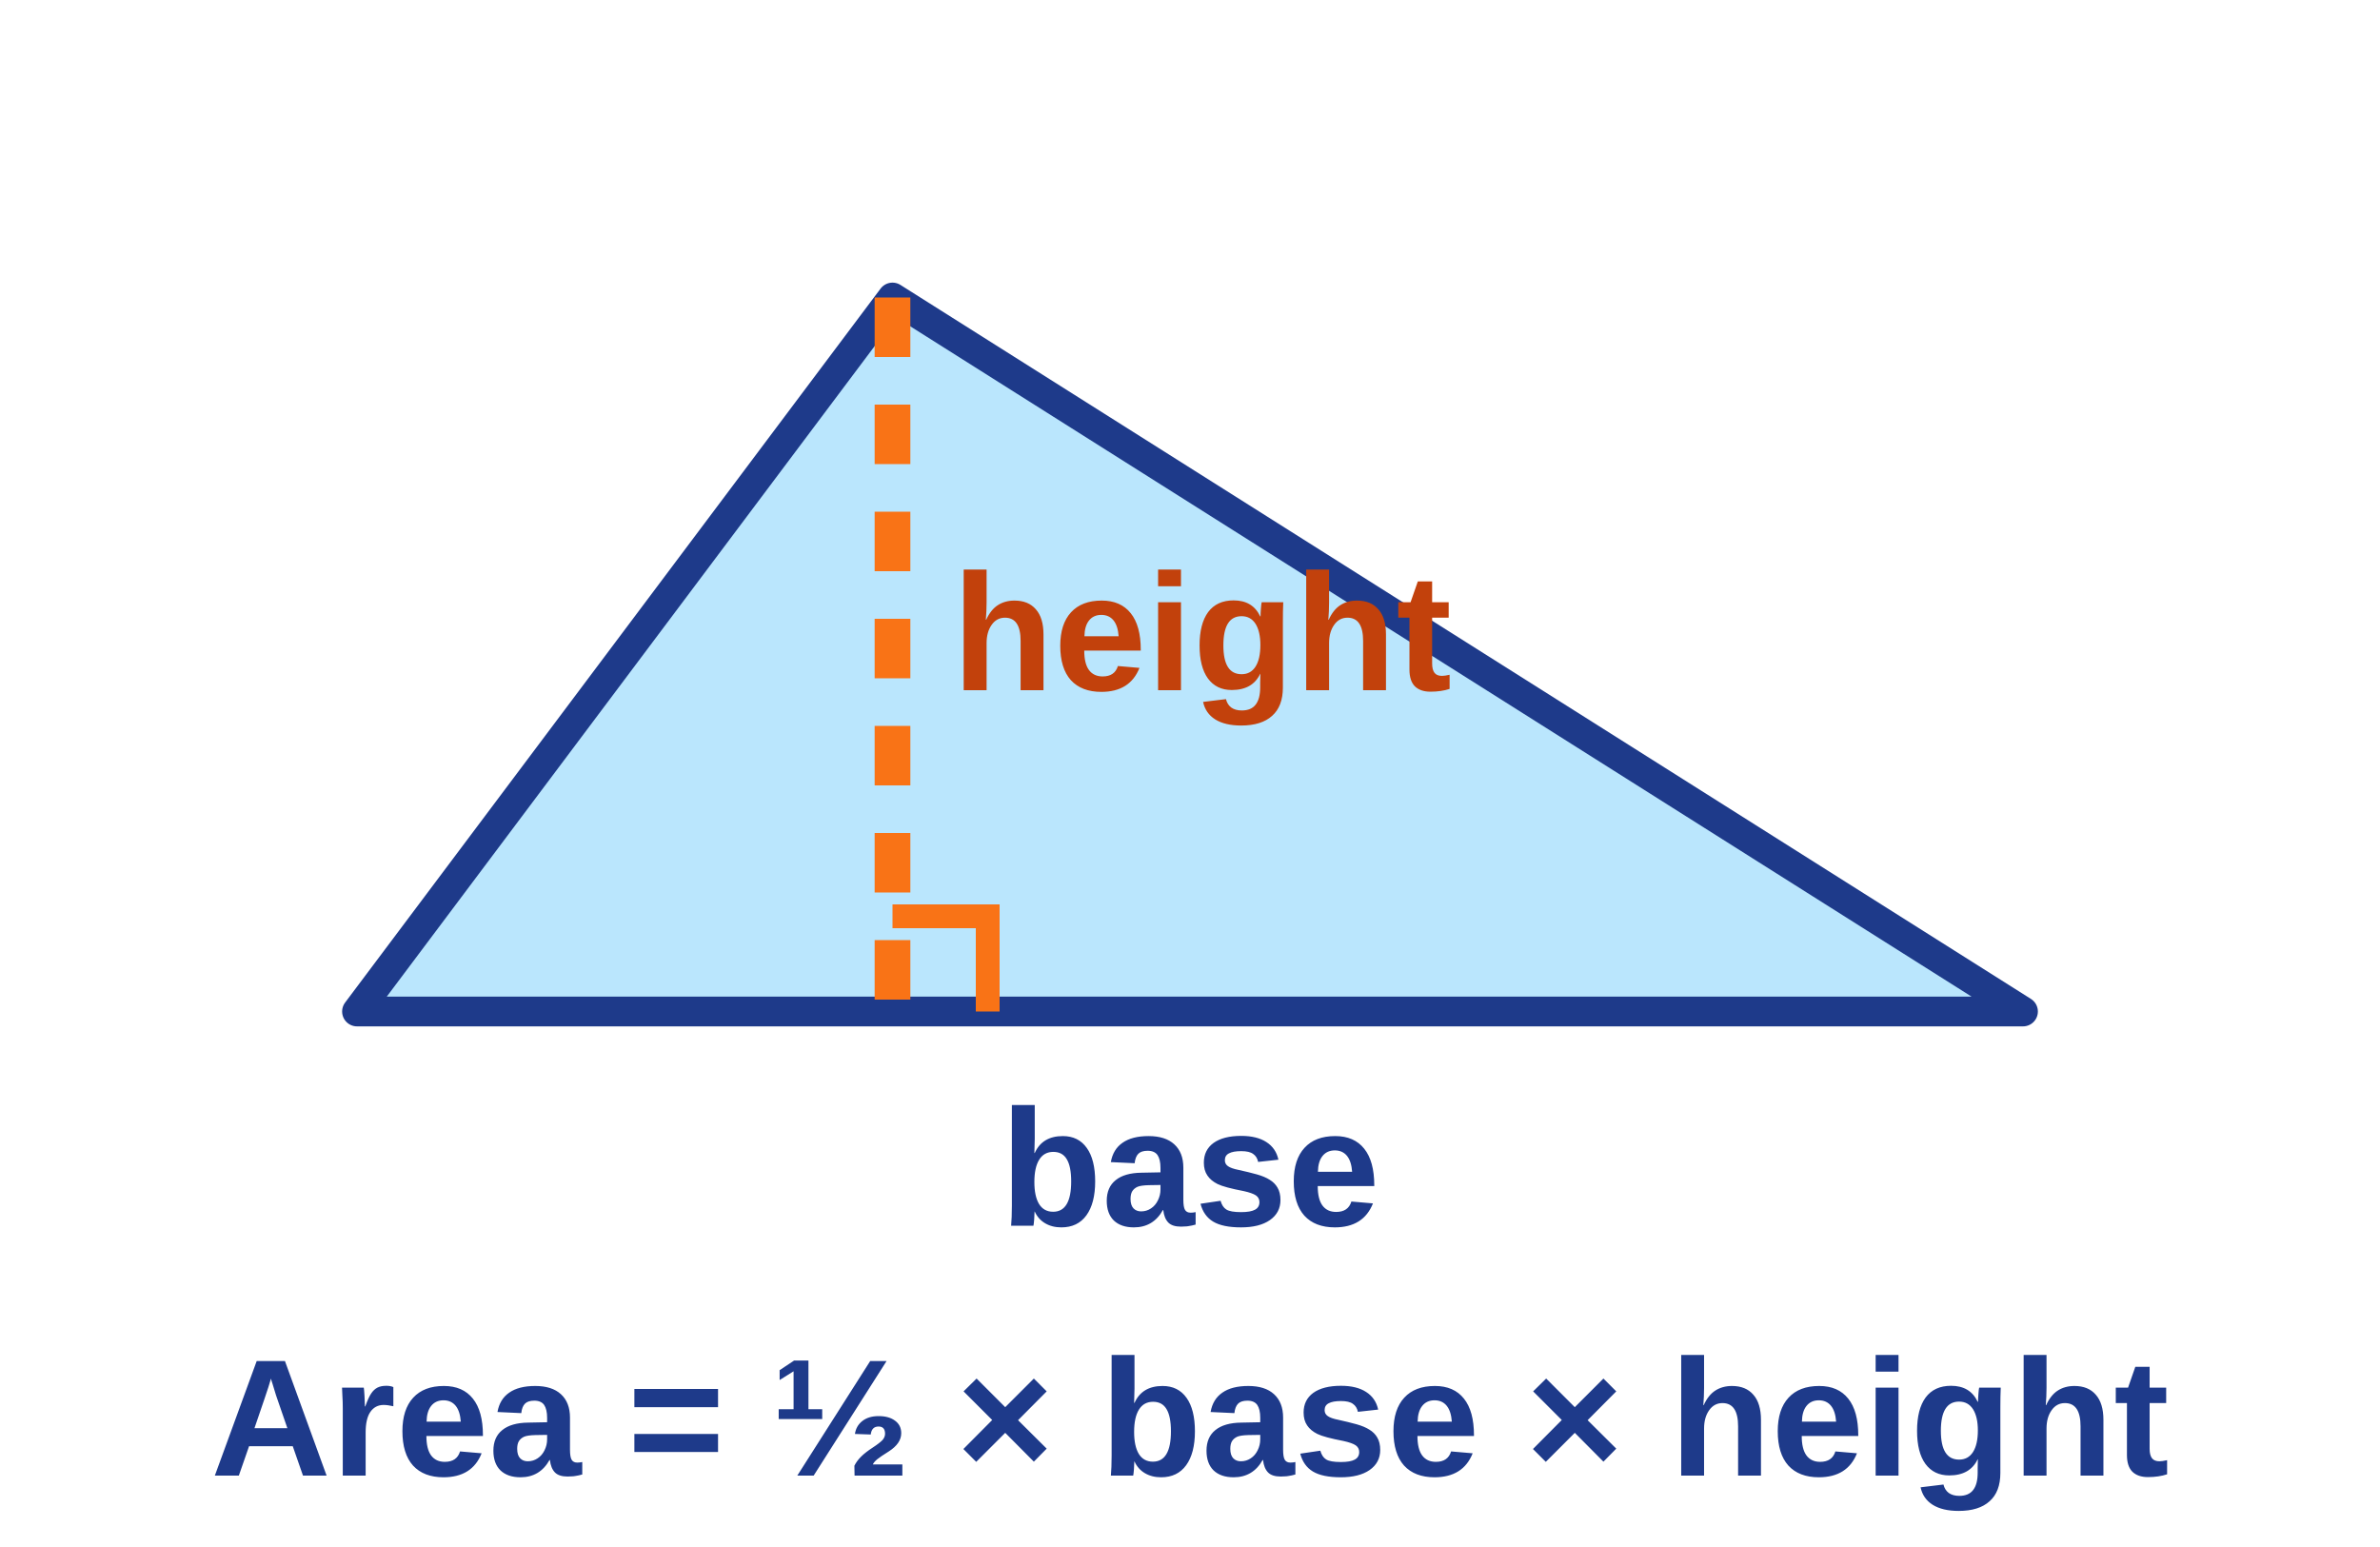
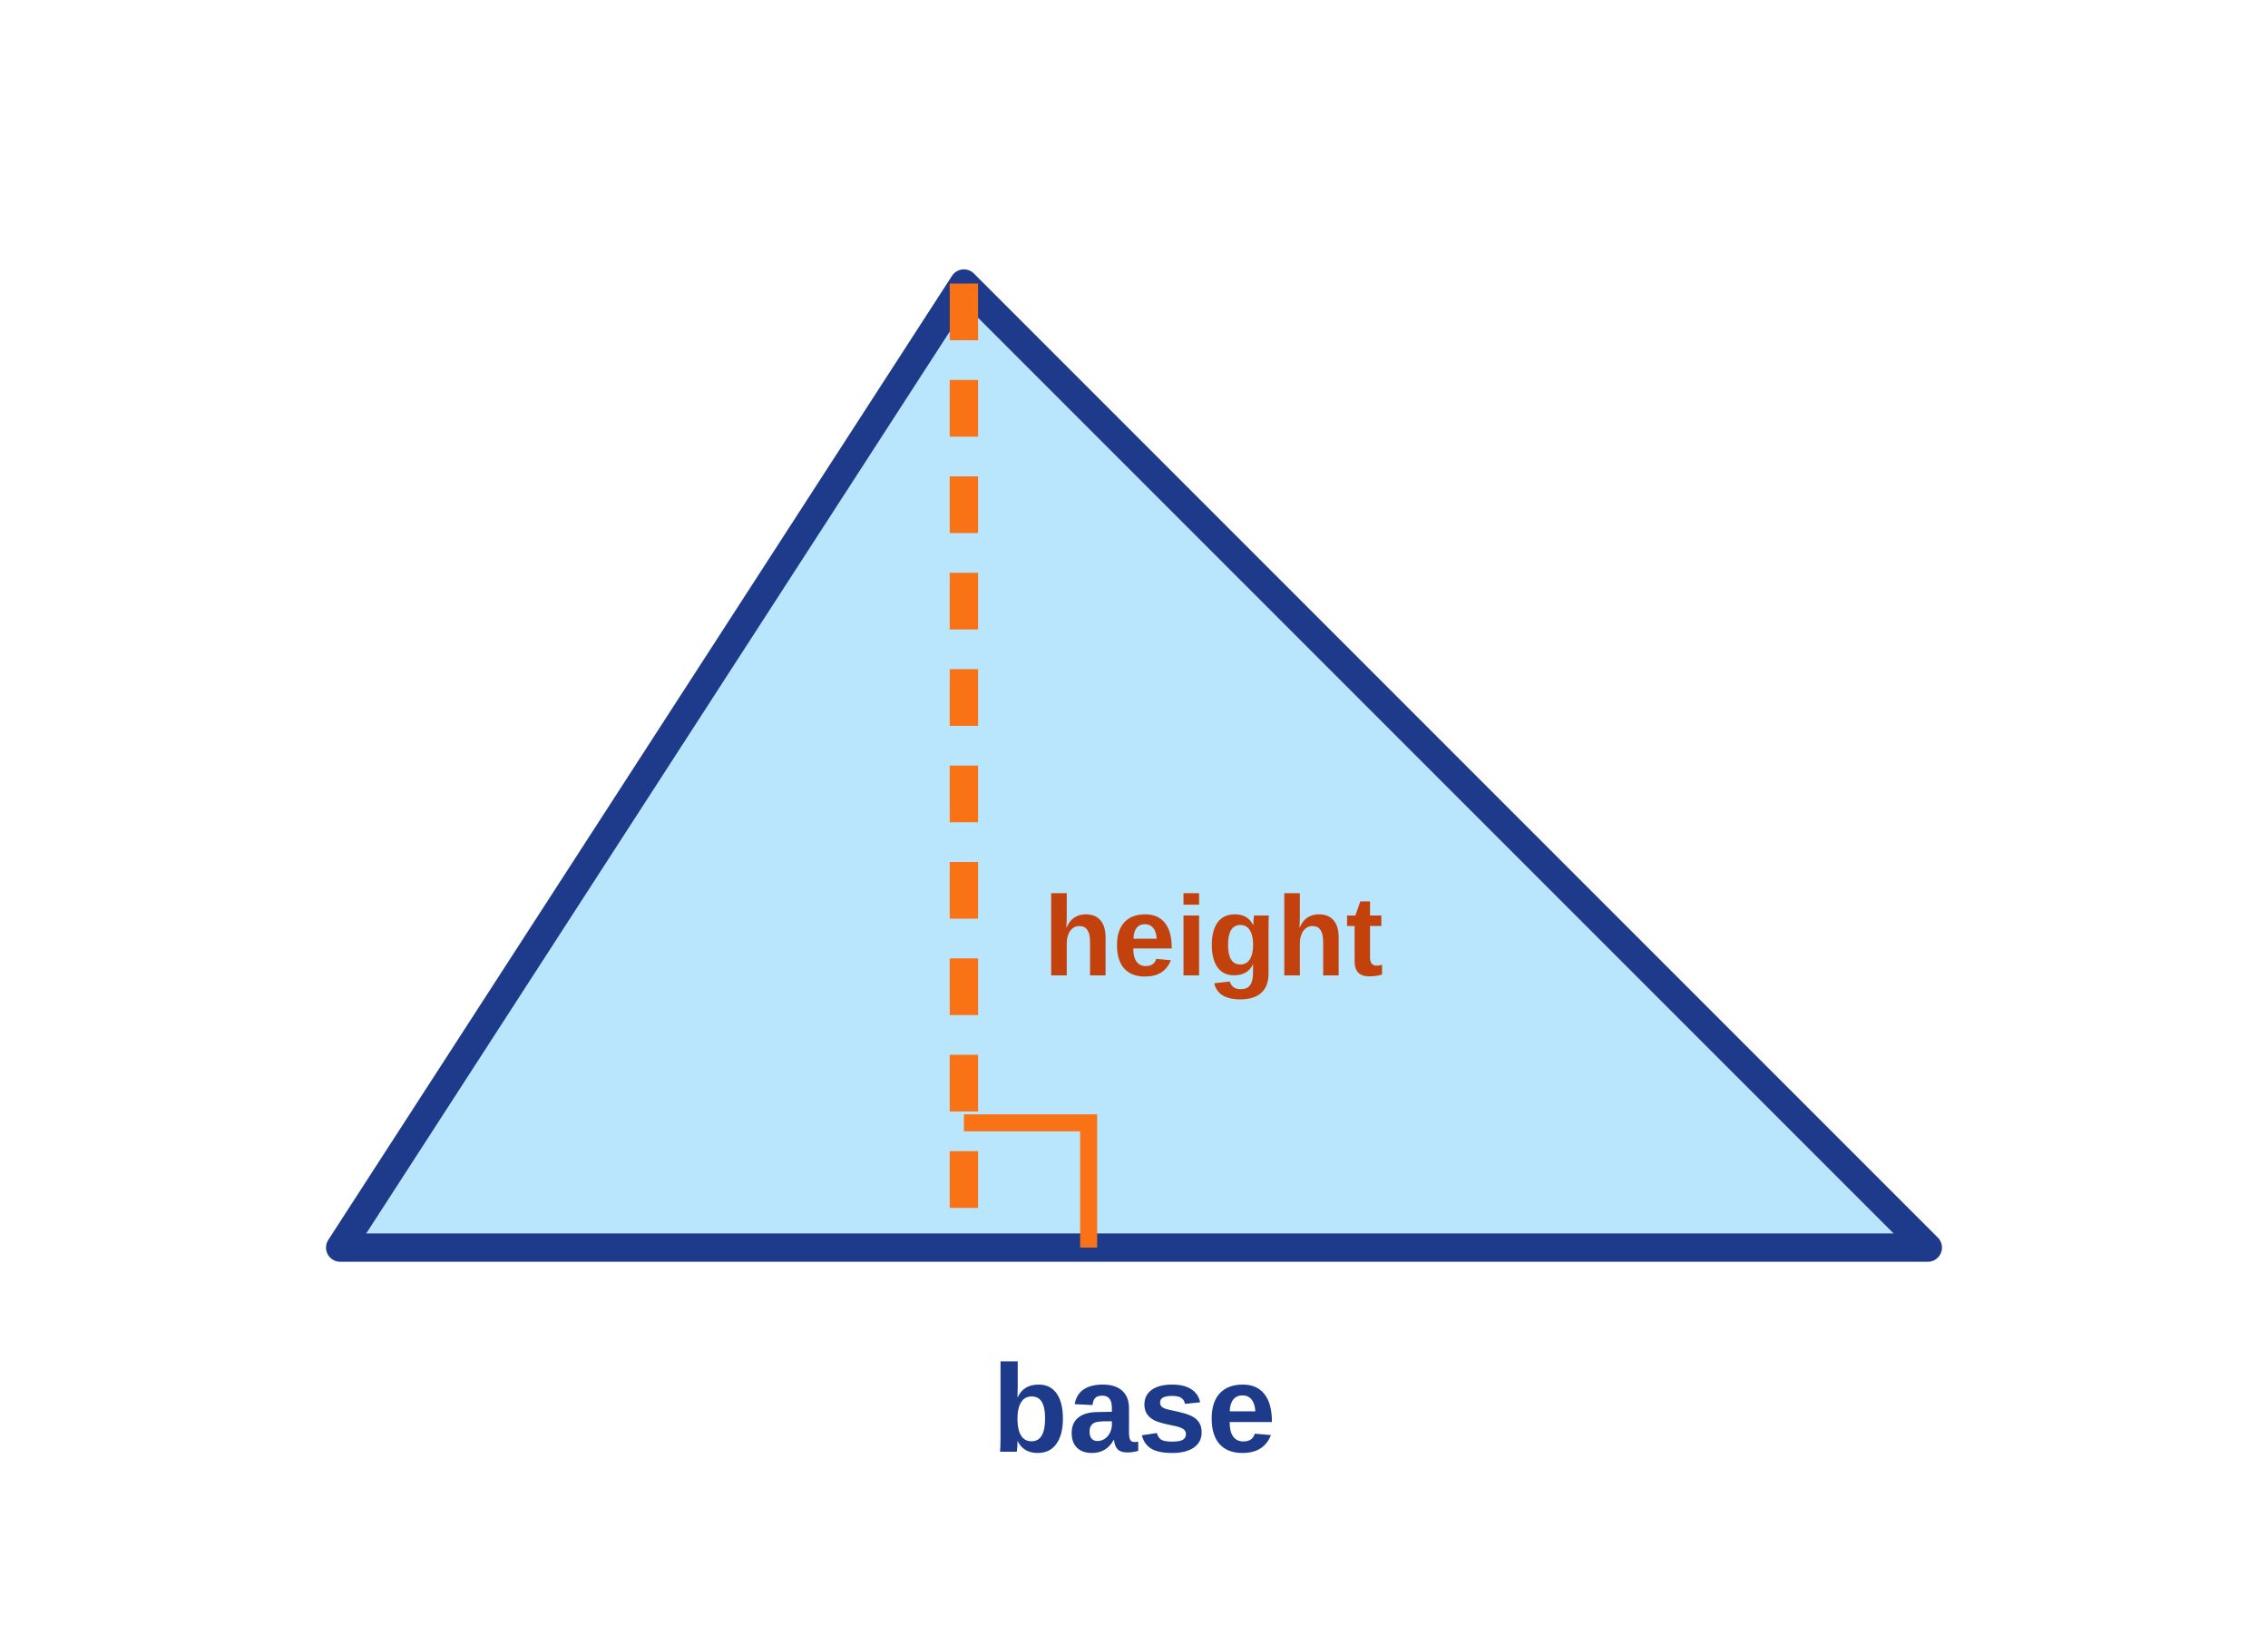
- <svg xmlns="http://www.w3.org/2000/svg" viewBox="0 0 200 130" font-family="Arial, sans-serif">
-   <polygon points="30,85 170,85 75,25" fill="#bae6fd" stroke="#1e3a8a" stroke-width="2.5" stroke-linejoin="round" />
-   <line x1="75" y1="25" x2="75" y2="85" stroke="#f97316" stroke-width="3" stroke-dasharray="5 4" />
-   <path d="M75 77 L83 77 L83 85" fill="none" stroke="#f97316" stroke-width="2" />
-   <text x="80" y="58" font-size="14" font-weight="bold" fill="#c2410c">height</text>
-   <text x="100" y="103" text-anchor="middle" font-size="14" font-weight="bold" fill="#1e3a8a">base</text>
-   <text x="100" y="124" text-anchor="middle" font-size="14" font-weight="bold" fill="#1e3a8a">Area = ½ × base × height</text>
+ <svg xmlns="http://www.w3.org/2000/svg" viewBox="0 0 400 290" role="img" aria-label="Triangle with its base and its height marked">
+   <polygon points="170,50 60,220 340,220" fill="#bae6fd" stroke="#1e3a8a" stroke-width="5" stroke-linejoin="round" />
+   <line x1="170" y1="50" x2="170" y2="220" stroke="#f97316" stroke-width="5" stroke-dasharray="10 7" />
+   <path d="M170 198 H192 V220" fill="none" stroke="#f97316" stroke-width="3" />
+   <text x="184" y="172" font-family="Arial, Helvetica, sans-serif" font-weight="700" font-size="20" fill="#c2410c">height</text>
+   <text x="200" y="256" text-anchor="middle" font-family="Arial, Helvetica, sans-serif" font-weight="700" font-size="22" fill="#1e3a8a">base</text>
</svg>
